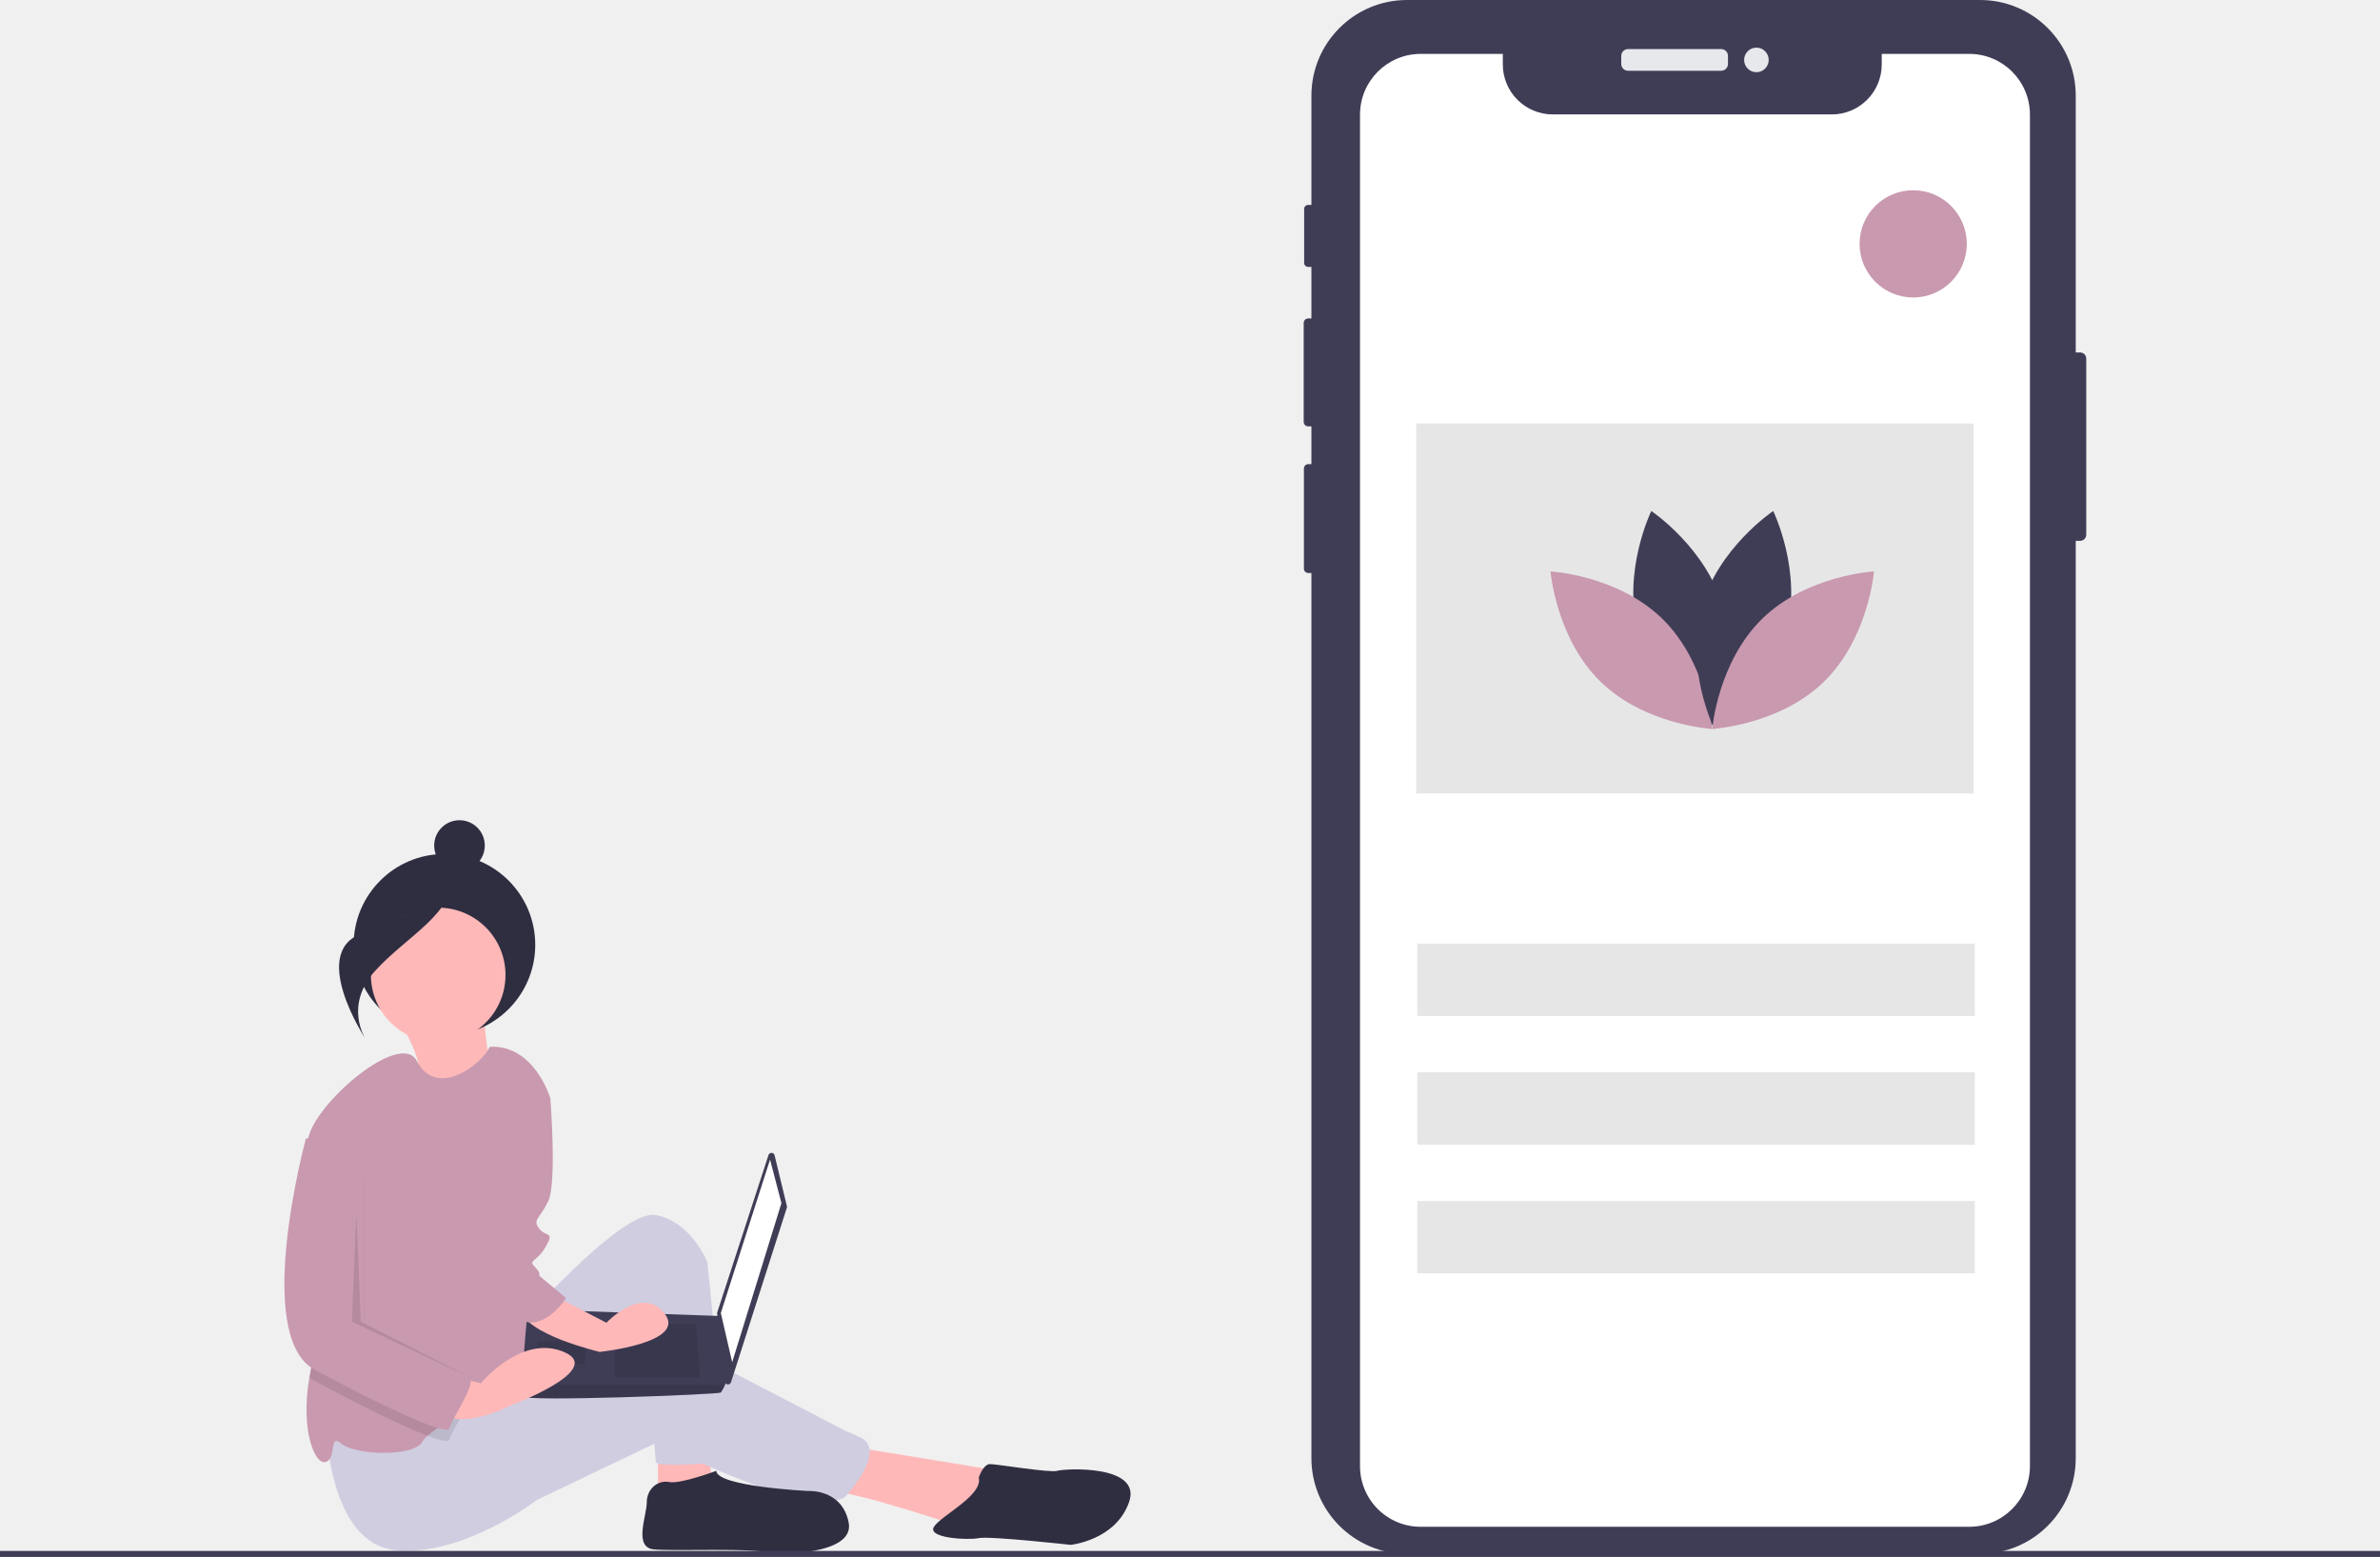
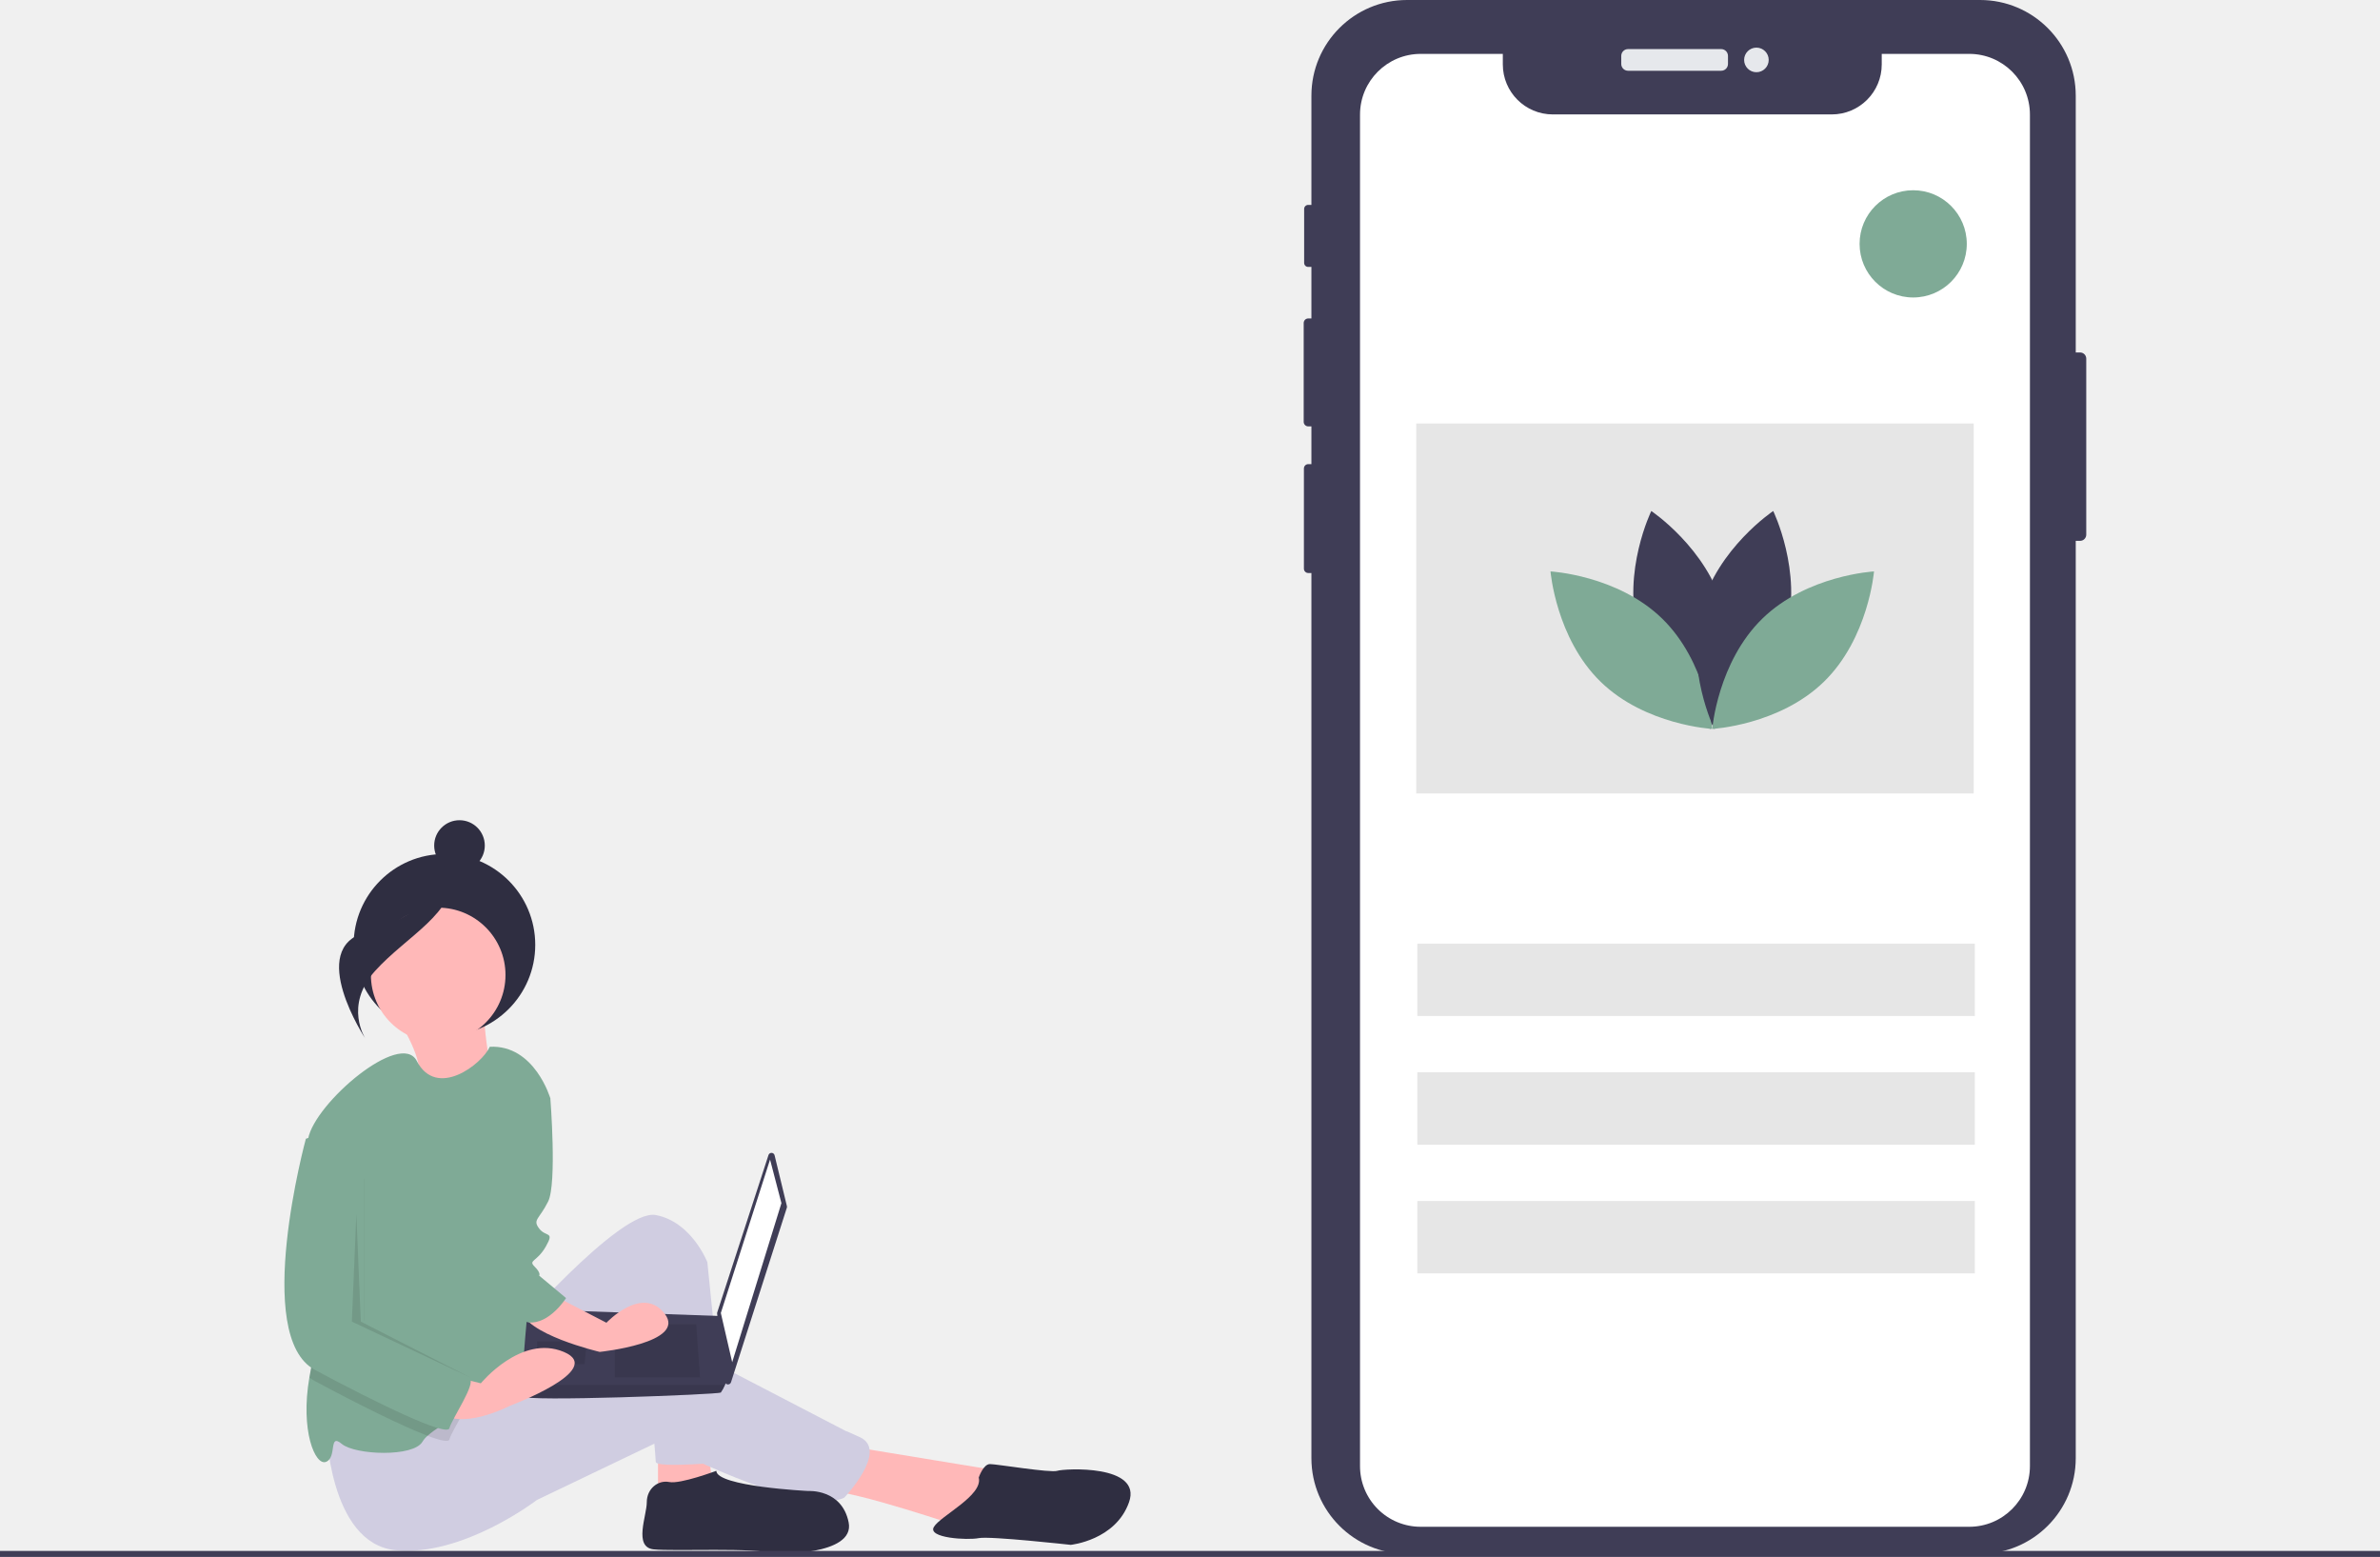
<svg xmlns="http://www.w3.org/2000/svg" id="e4e5ac1e-f7c3-49db-bea6-73c2d2e1dfe0" data-name="Layer 1" width="888" height="580.723" viewBox="0 0 888 580.723">
  <path d="M304.558,539.723s10.804,17.136,6.946,21.776,28.95,4.756,28.95,4.756-4.928-24.928-3.478-30.665Z" transform="translate(-156 -159.6383)" fill="#ffb8b8" />
  <circle cx="165.825" cy="352.416" r="33.88" fill="#2f2e41" />
  <polygon points="245.51 536.052 245.51 556.137 265.594 551.952 263.921 537.726 245.51 536.052" fill="#ffb8b8" />
  <path d="M472.642,699.038l56.069,9.205-14.226,20.921s-39.332-13.39-49.374-13.39S472.642,699.038,472.642,699.038Z" transform="translate(-156 -159.6383)" fill="#ffb8b8" />
  <path d="M345.441,658.869s41.843-48.537,55.232-46.027,19.248,17.574,19.248,17.574l7.532,74.48s-26.779,2.511-26.779,0-5.021-56.069-5.021-56.069S356.32,735.859,335.399,678.117Z" transform="translate(-156 -159.6383)" fill="#d0cde1" />
  <path d="M277.656,691.506s.837,43.843,25.942,46.353,52.722-18.737,52.722-18.737l45.19-21.649s53.559,28.344,69.459,20.813c0,0,16.737-17.574,5.858-22.595s-.837,0-.837,0l-64.438-33.474s-12.553-3.347-34.311,5.858-51.048,13.39-51.048,13.39Z" transform="translate(-156 -159.6383)" fill="#d0cde1" />
  <circle cx="163.498" cy="363.66" r="25.106" fill="#ffb8b8" />
-   <path d="M355.483,593.594l-1.674,35.148s.837,46.027-6.695,49.374c-3.808,1.69-11.457,5.088-18.528,8.804-5.306,2.778-10.285,5.724-13.063,8.26a9.368,9.368,0,0,0-1.883,2.184c-3.347,5.858-25.106,5.021-30.127.837s-1.674,5.021-5.858,6.695c-4.05,1.623-9.666-11.649-6.226-31.466.109-.661.234-1.331.368-2.008,3.841-19.206-2.193-65.208-1.264-82.982a31.273,31.273,0,0,1,.427-4.05c2.511-13.39,34.545-40.638,40.537-29.03,7.381,14.327,24.336,1.239,27.248-5.281,16.737-.837,22.595,19.248,22.595,19.248Z" transform="translate(-156 -159.6383)" fill="#c999af" />
+   <path d="M355.483,593.594l-1.674,35.148s.837,46.027-6.695,49.374c-3.808,1.69-11.457,5.088-18.528,8.804-5.306,2.778-10.285,5.724-13.063,8.26a9.368,9.368,0,0,0-1.883,2.184c-3.347,5.858-25.106,5.021-30.127.837s-1.674,5.021-5.858,6.695c-4.05,1.623-9.666-11.649-6.226-31.466.109-.661.234-1.331.368-2.008,3.841-19.206-2.193-65.208-1.264-82.982a31.273,31.273,0,0,1,.427-4.05c2.511-13.39,34.545-40.638,40.537-29.03,7.381,14.327,24.336,1.239,27.248-5.281,16.737-.837,22.595,19.248,22.595,19.248Z" transform="translate(-156 -159.6383)" fill="#7FAA96" />
  <path d="M423.268,708.243s-13.39,5.021-17.574,4.184-8.369,2.511-8.369,7.532-5.021,16.737,2.511,17.574,38.495-.837,45.19,1.674c0,0,30.127.837,27.616-11.716s-15.063-11.716-15.063-11.716S423.268,714.101,423.268,708.243Z" transform="translate(-156 -159.6383)" fill="#2f2e41" />
  <path d="M521.18,710.754s1.674-5.021,4.184-5.021,22.595,3.347,25.106,2.511,31.8-2.511,26.779,11.716-21.758,15.9-21.758,15.9-30.127-3.347-34.311-2.511-19.248,0-16.737-4.184S522.854,717.449,521.18,710.754Z" transform="translate(-156 -159.6383)" fill="#2f2e41" />
  <path d="M445.005,590.551l4.591,18.938a1.183,1.183,0,0,1-.023.639L428.747,675.211a1.183,1.183,0,0,1-2.302-.227l-2.881-25.353a1.183,1.183,0,0,1,.051-.5l19.116-58.667A1.183,1.183,0,0,1,445.005,590.551Z" transform="translate(-156 -159.6383)" fill="#3f3d56" />
  <polygon points="287.316 432.512 291.555 448.761 273.186 508.105 268.947 489.737 287.316 432.512" fill="#fff" />
  <path d="M350.768,680.46c.706,2.119,73.473-.706,74.18-1.413a15.335,15.335,0,0,0,1.554-2.826c.664-1.413,1.272-2.826,1.272-2.826l-2.826-22.876L352.887,647.962s-1.802,19.386-2.169,28.259A21.199,21.199,0,0,0,350.768,680.46Z" transform="translate(-156 -159.6383)" fill="#3f3d56" />
  <polygon points="259.763 493.975 261.176 513.757 229.385 513.757 229.385 493.975 259.763 493.975" opacity="0.1" />
  <polygon points="218.788 500.334 218.978 500.296 218.081 508.811 200.419 508.811 200.419 500.334 218.788 500.334" opacity="0.1" />
  <path d="M350.768,680.46c.706,2.119,73.473-.706,74.18-1.413a15.335,15.335,0,0,0,1.554-2.826h-75.784A21.199,21.199,0,0,0,350.768,680.46Z" transform="translate(-156 -159.6383)" opacity="0.1" />
  <circle cx="171.439" cy="315.379" r="9.442" fill="#2f2e41" />
  <path d="M324.599,485.295s-9.647,16.046-32.078,22.052-.183,39.715-.183,39.715-8.09-12.258,3.579-25.239S326.365,499.967,324.599,485.295Z" transform="translate(-156 -159.6383)" fill="#2f2e41" />
  <path d="M328.587,686.92c-2.067,3.908-4.494,7.967-4.904,9.607-.276,1.113-3.339.469-8.159-1.347-9.666-3.657-26.419-12.034-42.052-20.411a13.202,13.202,0,0,1-2.042-1.339c.109-.661.234-1.331.368-2.008,3.841-19.206-2.193-65.208-1.264-82.982l7.122-2.377,14.226,13.39v56.906s36.822,20.084,39.332,21.758C332.495,678.97,330.729,682.861,328.587,686.92Z" transform="translate(-156 -159.6383)" opacity="0.1" />
  <path d="M359.667,641.295l22.595,11.716s13.39-14.226,21.758-3.347S379.752,663.89,379.752,663.89s-28.453-6.695-29.29-15.9S359.667,641.295,359.667,641.295Z" transform="translate(-156 -159.6383)" fill="#ffb8b8" />
  <path d="M322.009,672.259l13.39,3.347S350.462,657.195,366.362,663.89s-20.084,20.084-20.084,20.084-19.248,10.042-26.779,1.674S322.009,672.259,322.009,672.259Z" transform="translate(-156 -159.6383)" fill="#ffb8b8" />
-   <path d="M351.299,561.794c.837.837,10.042,7.532,10.042,7.532s2.511,31.8-.837,38.495-5.858,6.695-3.347,10.042,5.858.837,2.511,6.695-6.695,5.021-4.184,7.532,1.674,3.347,1.674,3.347l10.042,8.369s-6.161,9.813-13.96,9.091-14.493-38.381-14.493-38.381Z" transform="translate(-156 -159.6383)" fill="#c999af" />
-   <path d="M277.656,581.878l-7.532,2.511s-20.084,73.643,3.347,86.196,49.374,25.106,50.211,21.758S333.725,675.606,331.214,673.932s-39.332-21.758-39.332-21.758v-56.906Z" transform="translate(-156 -159.6383)" fill="#c999af" />
+   <path d="M351.299,561.794c.837.837,10.042,7.532,10.042,7.532s2.511,31.8-.837,38.495-5.858,6.695-3.347,10.042,5.858.837,2.511,6.695-6.695,5.021-4.184,7.532,1.674,3.347,1.674,3.347l10.042,8.369s-6.161,9.813-13.96,9.091-14.493-38.381-14.493-38.381Z" transform="translate(-156 -159.6383)" fill="#7FAA96" />
+   <path d="M277.656,581.878l-7.532,2.511s-20.084,73.643,3.347,86.196,49.374,25.106,50.211,21.758S333.725,675.606,331.214,673.932s-39.332-21.758-39.332-21.758v-56.906Z" transform="translate(-156 -159.6383)" fill="#7FAA96" />
  <polygon points="132.953 452.785 131.28 492.954 175.633 513.876 134.627 492.954 132.953 452.785" opacity="0.1" />
  <path d="M934.4,293.398v65.68a2.296,2.296,0,0,1-2.29,2.29h-1.63v342.15a35.702,35.702,0,0,1-35.7,35.7H680.99a35.693,35.693,0,0,1-35.69-35.7v-330.15h-1.18a1.618,1.618,0,0,1-1.62-1.61V334.378a1.62,1.62,0,0,1,1.62-1.62h1.18V318.678h-1.19a1.696,1.696,0,0,1-1.69-1.7v-36.87a1.694,1.694,0,0,1,1.69-1.69h1.19v-19.22h-1.21a1.498,1.498,0,0,1-1.5-1.5v-20.12a1.507,1.507,0,0,1,1.5-1.51h1.21v-40.74a35.691,35.691,0,0,1,35.69-35.69H894.78a35.7,35.7,0,0,1,35.7,35.69v95.78h1.63A2.296,2.296,0,0,1,934.4,293.398Z" transform="translate(-156 -159.6383)" fill="#3f3d56" />
  <rect x="604.903" y="18.307" width="39.823" height="8.086" rx="2.542" fill="#e6e8ec" />
  <circle cx="655.335" cy="22.35" r="4.587" fill="#e6e8ec" />
  <path d="M913.385,202.388v504.09a22.65,22.65,0,0,1-22.65,22.64h-204.65a22.611,22.611,0,0,1-22.65-22.64v-504.09a22.649,22.649,0,0,1,22.65-22.65h30.63v3.93a18.65,18.65,0,0,0,18.65,18.65h104.08a18.65,18.65,0,0,0,18.65-18.65v-3.93h32.64A22.643,22.643,0,0,1,913.385,202.388Z" transform="translate(-156 -159.6383)" fill="#fff" />
  <rect x="528.827" y="351.959" width="208" height="27" fill="#e6e6e6" />
  <rect x="528.827" y="399.959" width="208" height="27" fill="#e6e6e6" />
  <rect x="528.827" y="447.959" width="208" height="27" fill="#e6e6e6" />
-   <circle cx="713.827" cy="90.959" r="20" fill="#c999af" />
+   <circle cx="713.827" cy="90.959" r="20" fill="#7FAA96" />
  <rect x="528.41" y="157.959" width="208" height="138" fill="#e6e6e6" />
  <path d="M767.235,395.188c6.073,22.45,26.875,36.354,26.875,36.354s10.955-22.495,4.882-44.945-26.875-36.354-26.875-36.354S761.162,372.738,767.235,395.188Z" transform="translate(-156 -159.6383)" fill="#3f3d56" />
-   <path d="M776.159,390.363c16.665,16.223,18.7,41.16,18.7,41.16s-24.984-1.364-41.648-17.587-18.7-41.16-18.7-41.16S759.495,374.141,776.159,390.363Z" transform="translate(-156 -159.6383)" fill="#c999af" />
+   <path d="M776.159,390.363c16.665,16.223,18.7,41.16,18.7,41.16s-24.984-1.364-41.648-17.587-18.7-41.16-18.7-41.16S759.495,374.141,776.159,390.363Z" transform="translate(-156 -159.6383)" fill="#7FAA96" />
  <path d="M822.484,395.188c-6.073,22.45-26.875,36.354-26.875,36.354s-10.955-22.495-4.882-44.945S817.602,350.243,817.602,350.243,828.557,372.738,822.484,395.188Z" transform="translate(-156 -159.6383)" fill="#3f3d56" />
-   <path d="M813.56,390.363c-16.665,16.223-18.7,41.16-18.7,41.16s24.984-1.364,41.648-17.587,18.7-41.16,18.7-41.16S830.225,374.141,813.56,390.363Z" transform="translate(-156 -159.6383)" fill="#c999af" />
+   <path d="M813.56,390.363c-16.665,16.223-18.7,41.16-18.7,41.16s24.984-1.364,41.648-17.587,18.7-41.16,18.7-41.16S830.225,374.141,813.56,390.363Z" transform="translate(-156 -159.6383)" fill="#7FAA96" />
  <rect y="578.483" width="888" height="2.241" fill="#3f3d56" />
</svg>
